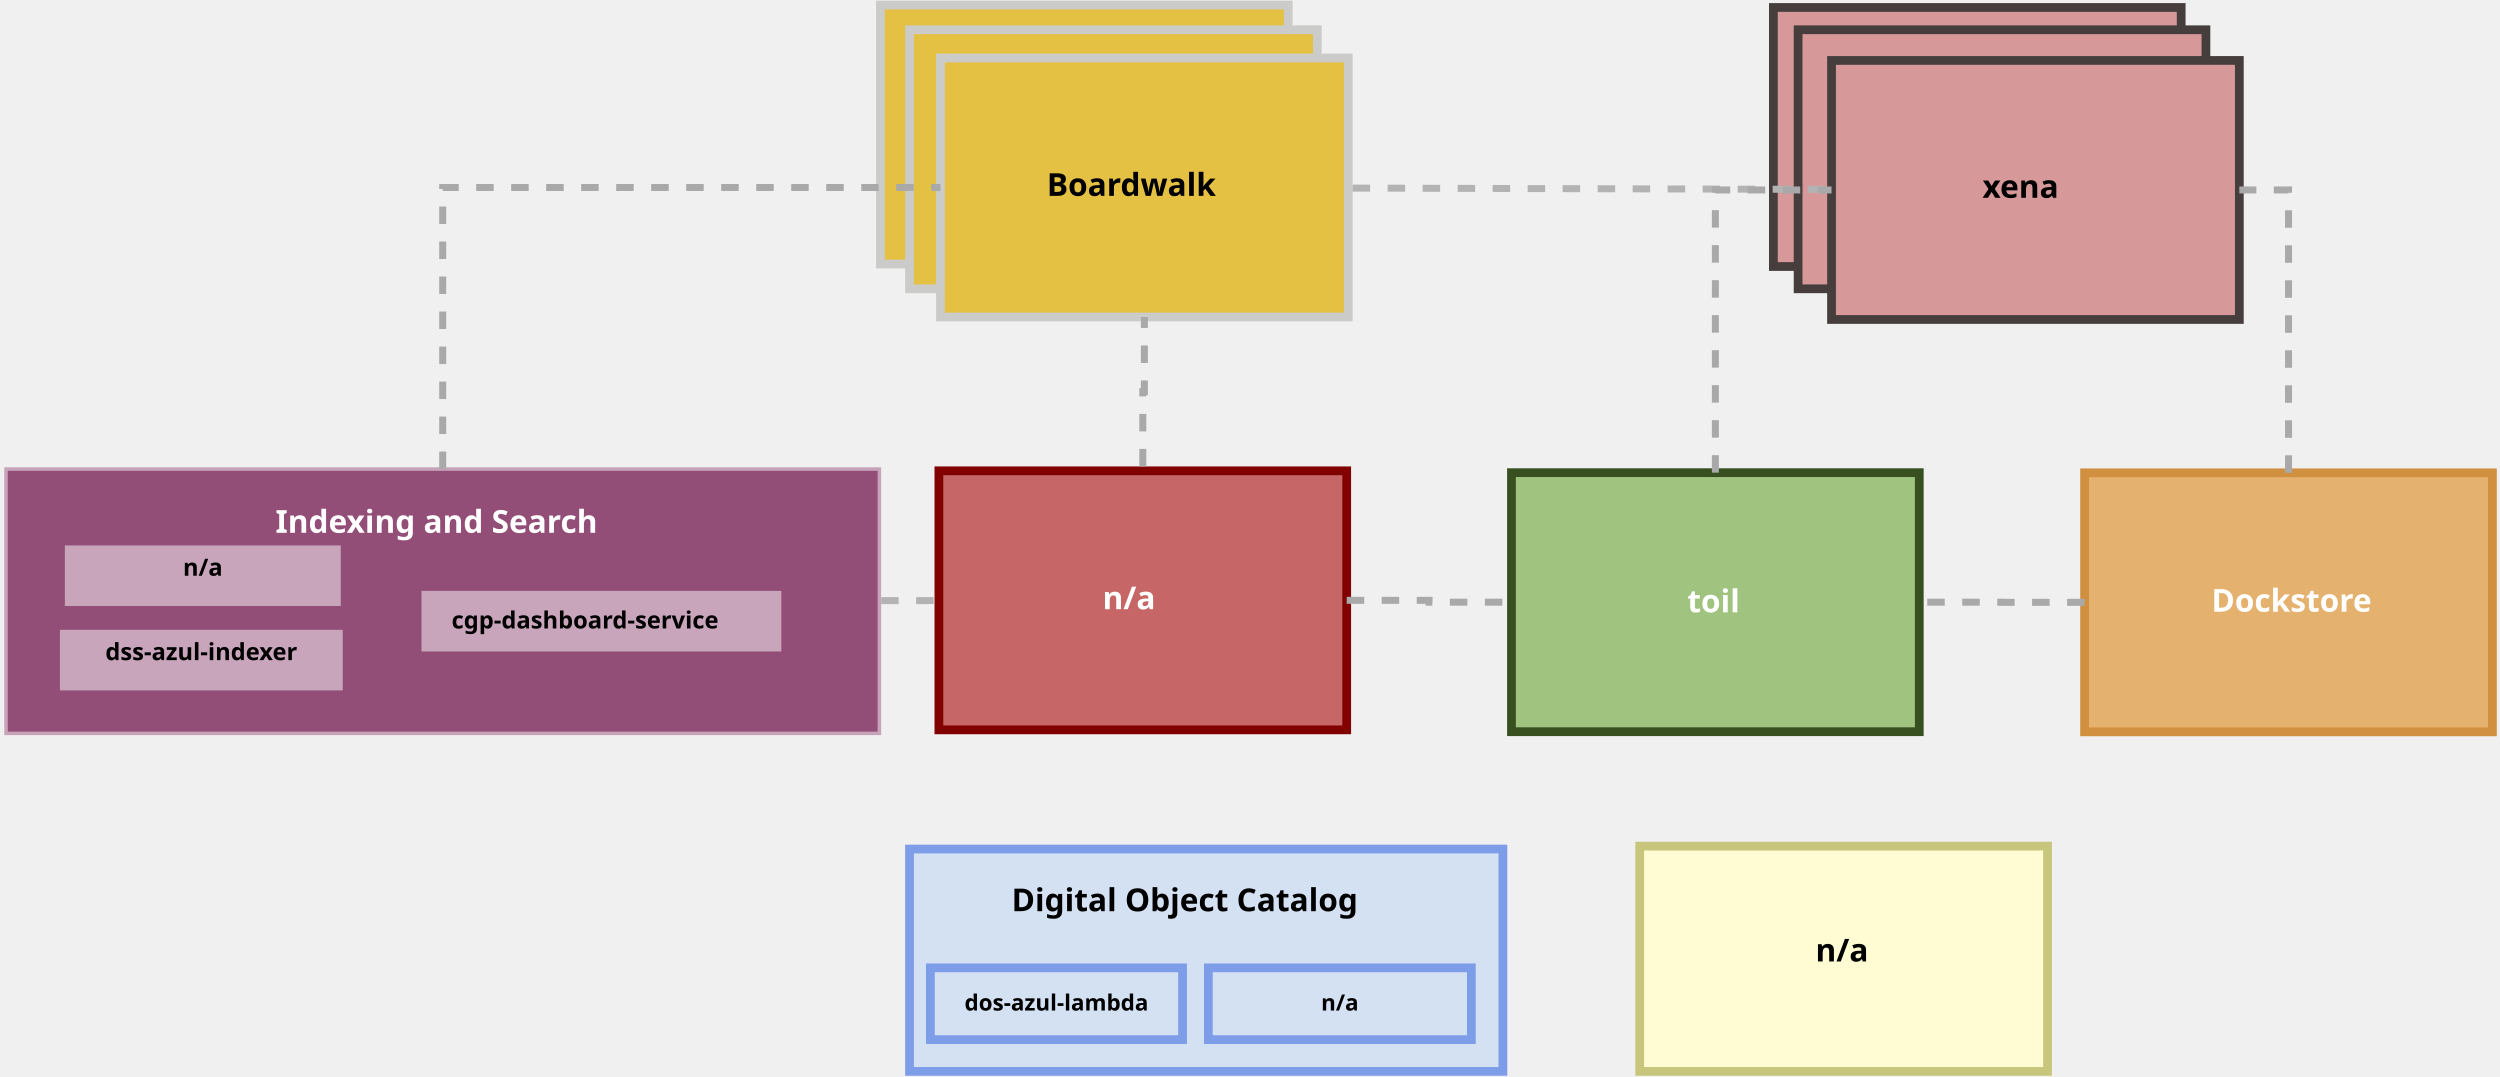
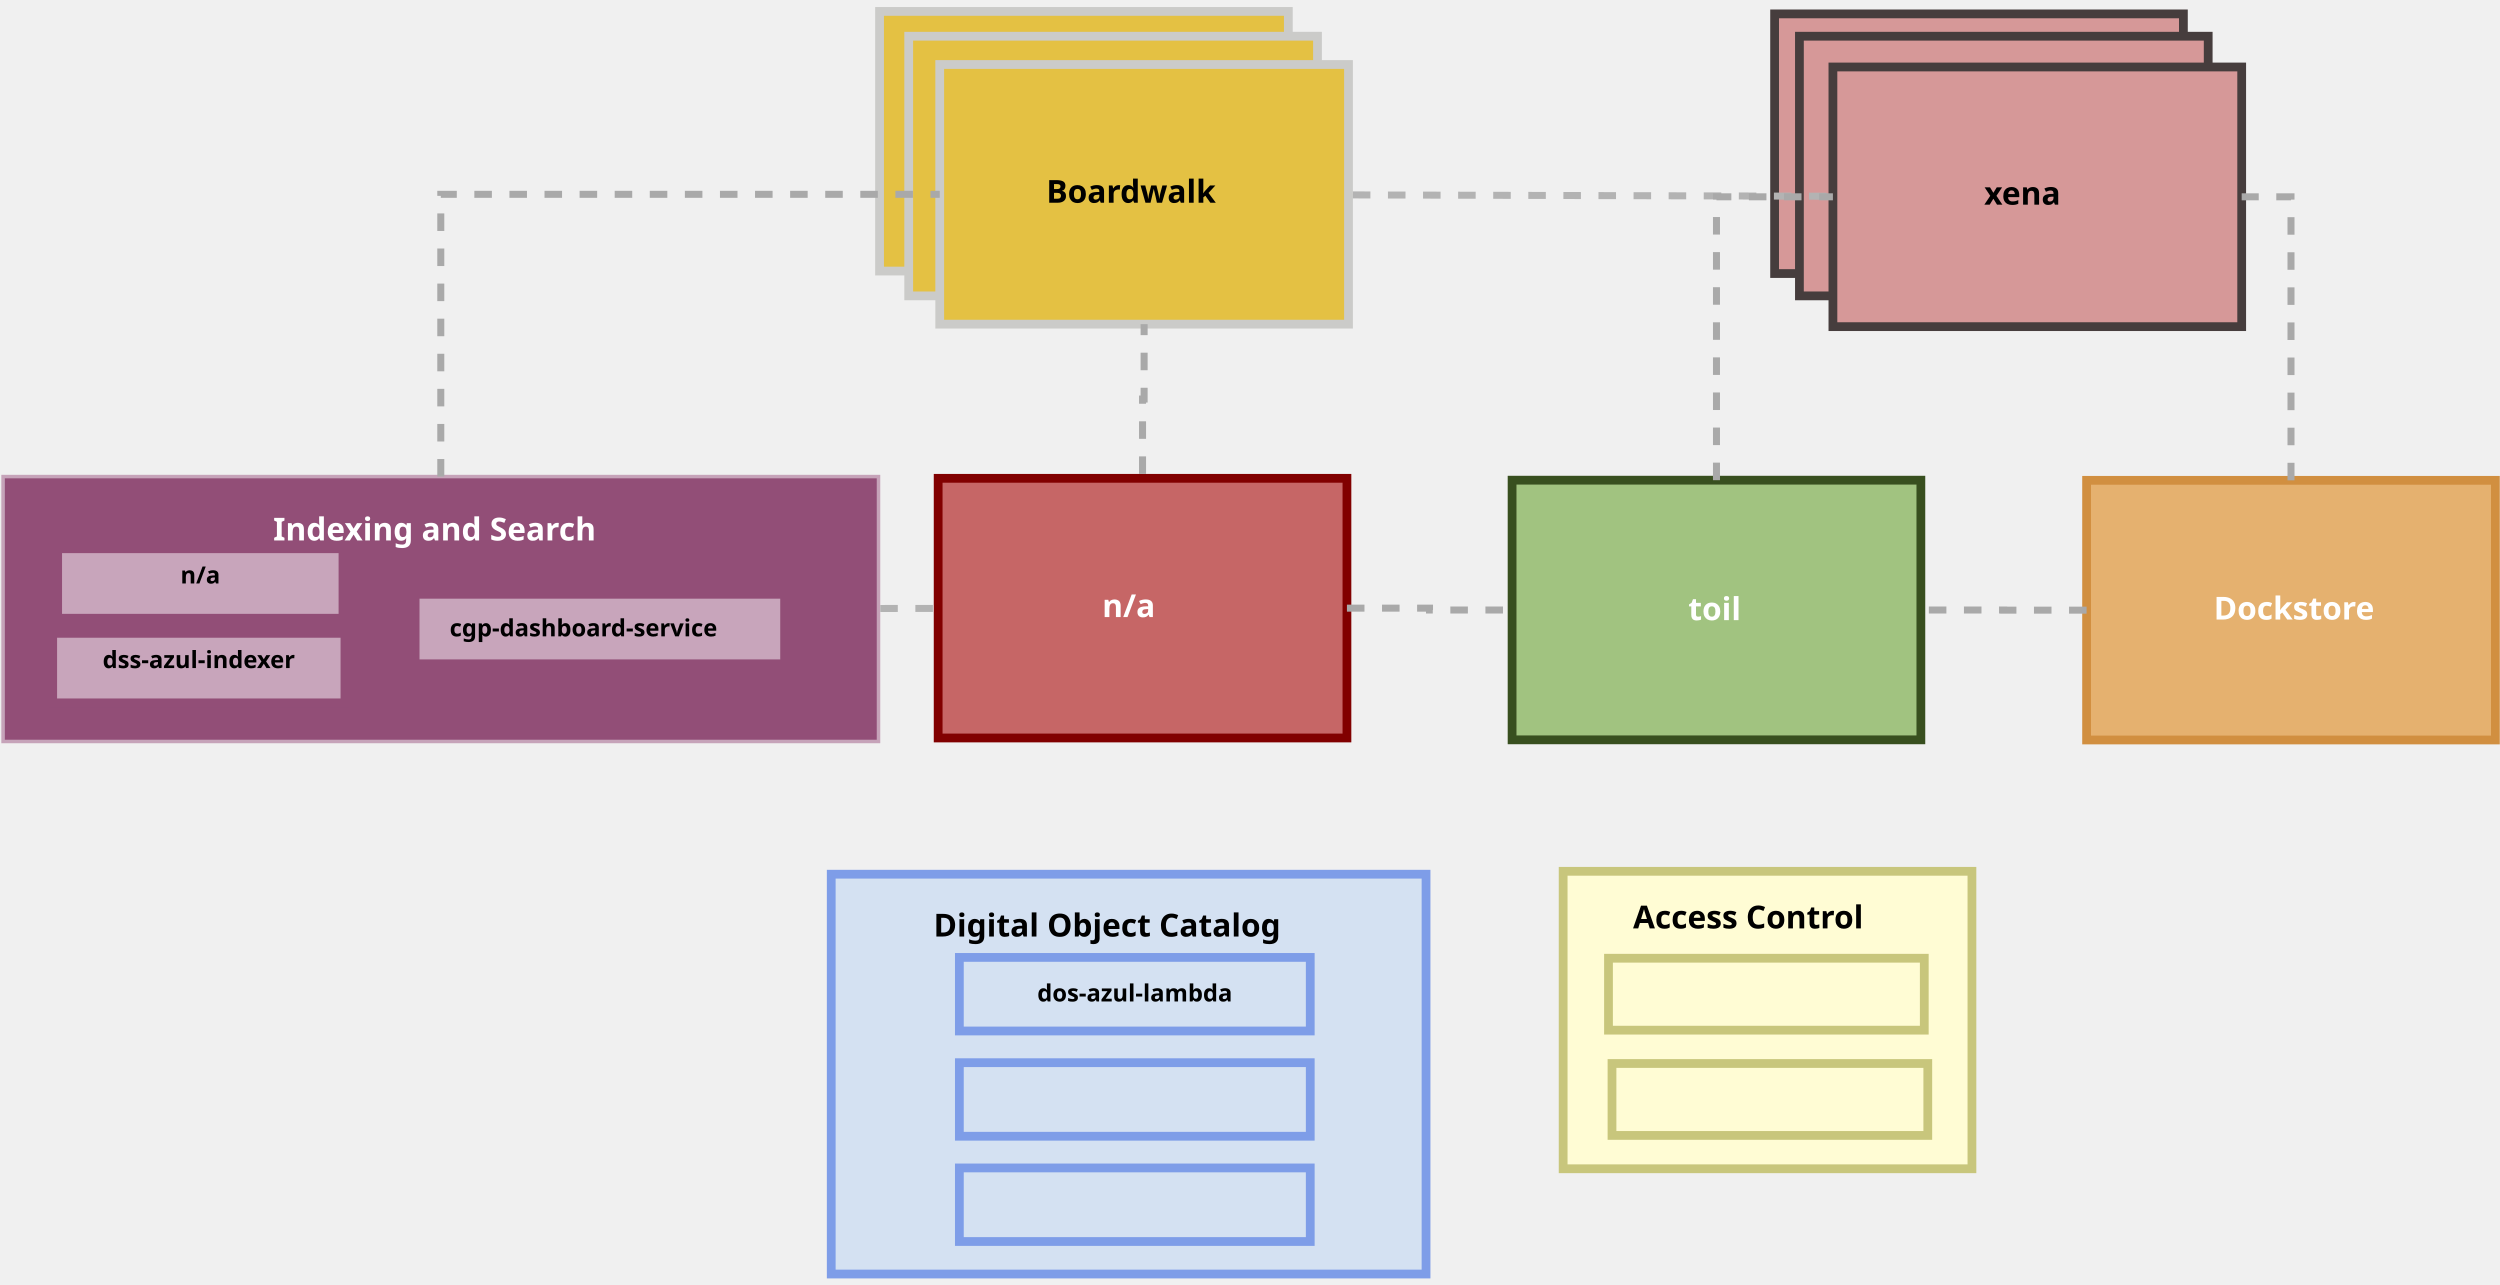
- <svg xmlns="http://www.w3.org/2000/svg" width="72cm" height="31cm" viewBox="289 307 1425 615">
+ <svg xmlns="http://www.w3.org/2000/svg" width="72cm" height="37cm" viewBox="289 307 1425 725">
  <defs />
  <g id="Background">
    <g>
      <rect style="fill: #924e77; fill-opacity: 1; stroke-opacity: 1; stroke-width: 2; stroke: #c6a3b9" x="290.754" y="575" width="498.996" height="151" rx="0" ry="0" />
      <text font-size="12.8" style="fill: #000000; fill-opacity: 1; stroke: none;text-anchor:middle;font-family:sans-serif;font-style:normal;font-weight:700" x="540.252" y="654.4">
        <tspan x="540.252" y="654.4" />
      </text>
    </g>
    <text font-size="18.062" style="fill: #ffffff; fill-opacity: 1; stroke: none;text-anchor:start;font-family:sans-serif;font-style:normal;font-weight:700" x="444.686" y="611.414">
      <tspan x="444.686" y="611.414">Indexing and Search</tspan>
    </text>
-     <rect style="fill: #c8a5bb; fill-opacity: 1; stroke-opacity: 1; stroke-width: 5; stroke: #924e77" x="321.867" y="616.132" width="162.635" height="39.621" rx="0" ry="0" />
+     <rect style="fill: #c8a5bb; fill-opacity: 1; stroke-opacity: 1; stroke-width: 5; stroke: #924e77" x="321.866" y="616.132" width="162.635" height="39.621" rx="0" ry="0" />
    <rect style="fill: #c8a5bb; fill-opacity: 1; stroke-opacity: 1; stroke-width: 5; stroke: #924e77" x="319.038" y="664.36" width="166.582" height="39.621" rx="0" ry="0" />
-     <text font-size="13.547" style="fill: #000000; fill-opacity: 1; stroke: none;text-anchor:middle;font-family:sans-serif;font-style:normal;font-weight:700" x="402.329" y="684.171">
-       <tspan x="402.329" y="684.171">dss-azul-indexer</tspan>
+     <text font-size="13.547" style="fill: #000000; fill-opacity: 1; stroke: none;text-anchor:middle;font-family:sans-serif;font-style:normal;font-weight:700" x="402.33" y="684.17">
+       <tspan x="402.33" y="684.17">dss-azul-indexer</tspan>
    </text>
-     <rect style="fill: #c8a5bb; fill-opacity: 1; stroke-opacity: 1; stroke-width: 5; stroke: #924e77" x="525.619" y="642.1" width="210.612" height="39.621" rx="0" ry="0" />
-     <text font-size="13.547" style="fill: #000000; fill-opacity: 1; stroke: none;text-anchor:start;font-family:sans-serif;font-style:normal;font-weight:700" x="545.311" y="666.071">
-       <tspan x="545.311" y="666.071">cgp-dashboard-service</tspan>
+     <rect style="fill: #c8a5bb; fill-opacity: 1; stroke-opacity: 1; stroke-width: 5; stroke: #924e77" x="525.618" y="642.1" width="210.612" height="39.621" rx="0" ry="0" />
+     <text font-size="13.547" style="fill: #000000; fill-opacity: 1; stroke: none;text-anchor:start;font-family:sans-serif;font-style:normal;font-weight:700" x="545.312" y="666.072">
+       <tspan x="545.312" y="666.072">cgp-dashboard-service</tspan>
    </text>
    <g>
      <rect style="fill: #c66666; fill-opacity: 1; stroke-opacity: 1; stroke-width: 5; stroke: #810000" x="823.75" y="576" width="233.002" height="148" rx="0" ry="0" />
      <text font-size="12.8" style="fill: #000000; fill-opacity: 1; stroke: none;text-anchor:middle;font-family:sans-serif;font-style:normal;font-weight:700" x="940.251" y="653.9">
        <tspan x="940.251" y="653.9" />
      </text>
    </g>
-     <text font-size="18.062" style="fill: #ffffff; fill-opacity: 1; stroke: none;text-anchor:start;font-family:sans-serif;font-style:normal;font-weight:700" x="878.936" y="651.543">
-       <tspan x="878.936" y="651.543" />
+     <text font-size="18.062" style="fill: #ffffff; fill-opacity: 1; stroke: none;text-anchor:start;font-family:sans-serif;font-style:normal;font-weight:700" x="878.936" y="651.544">
+       <tspan x="878.936" y="651.544" />
    </text>
    <g>
      <rect style="fill: #a1c380; fill-opacity: 1; stroke-opacity: 1; stroke-width: 5; stroke: #384f1f" x="1150.89" y="577.058" width="233.002" height="148" rx="0" ry="0" />
      <text font-size="12.8" style="fill: #000000; fill-opacity: 1; stroke: none;text-anchor:middle;font-family:sans-serif;font-style:normal;font-weight:700" x="1267.39" y="654.958">
        <tspan x="1267.39" y="654.958" />
      </text>
    </g>
    <text font-size="18.062" style="fill: #ffffff; fill-opacity: 1; stroke: none;text-anchor:start;font-family:sans-serif;font-style:normal;font-weight:700" x="1251.33" y="656.844">
      <tspan x="1251.33" y="656.844">toil</tspan>
    </text>
    <g>
      <rect style="fill: #e5b16f; fill-opacity: 1; stroke-opacity: 1; stroke-width: 5; stroke: #d18f40" x="1478.36" y="577.144" width="233.002" height="148" rx="0" ry="0" />
      <text font-size="12.8" style="fill: #000000; fill-opacity: 1; stroke: none;text-anchor:middle;font-family:sans-serif;font-style:normal;font-weight:700" x="1594.87" y="655.044">
        <tspan x="1594.87" y="655.044" />
      </text>
    </g>
    <text font-size="18.062" style="fill: #ffffff; fill-opacity: 1; stroke: none;text-anchor:start;font-family:sans-serif;font-style:normal;font-weight:700" x="1550.82" y="656.498">
      <tspan x="1550.82" y="656.498">Dockstore</tspan>
    </text>
    <g>
      <rect style="fill: #e4c143; fill-opacity: 1; stroke-opacity: 1; stroke-width: 5; stroke: #cbcbc9" x="790.35" y="309.858" width="233.002" height="148" rx="0" ry="0" />
      <text font-size="12.8" style="fill: #000000; fill-opacity: 1; stroke: none;text-anchor:middle;font-family:sans-serif;font-style:normal;font-weight:700" x="906.851" y="387.758">
        <tspan x="906.851" y="387.758" />
      </text>
    </g>
    <g>
-       <rect style="fill: #d4e1f2; fill-opacity: 1; stroke-opacity: 1; stroke-width: 5; stroke: #7e9de8" x="806.967" y="792.104" width="339.033" height="127.042" rx="0" ry="0" />
-       <text font-size="12.8" style="fill: #000000; fill-opacity: 1; stroke: none;text-anchor:middle;font-family:sans-serif;font-style:normal;font-weight:700" x="976.483" y="859.525">
-         <tspan x="976.483" y="859.525" />
-       </text>
-     </g>
-     <text font-size="18.062" style="fill: #000000; fill-opacity: 1; stroke: none;text-anchor:start;font-family:sans-serif;font-style:normal;font-weight:700" x="865.278" y="827.618">
-       <tspan x="865.278" y="827.618">Digital Object Catalog</tspan>
-     </text>
-     <g>
-       <rect style="fill: #fffcd4; fill-opacity: 1; stroke-opacity: 1; stroke-width: 5; stroke: #c8c67c" x="1224.16" y="790.453" width="233.002" height="128.693" rx="0" ry="0" />
-       <text font-size="12.8" style="fill: #000000; fill-opacity: 1; stroke: none;text-anchor:middle;font-family:sans-serif;font-style:normal;font-weight:700" x="1340.66" y="858.7">
-         <tspan x="1340.66" y="858.7" />
-       </text>
-     </g>
-     <text font-size="18.062" style="fill: #000000; fill-opacity: 1; stroke: none;text-anchor:start;font-family:sans-serif;font-style:normal;font-weight:700" x="1324.6" y="856.334">
-       <tspan x="1324.6" y="856.334">n/a</tspan>
-     </text>
-     <g>
-       <rect style="fill: #d4e1f2; fill-opacity: 1; stroke-opacity: 1; stroke-width: 5; stroke: #7e9de8" x="818.873" y="859.987" width="144.1" height="41" rx="0" ry="0" />
-       <text font-size="12.8" style="fill: #000000; fill-opacity: 1; stroke: none;text-anchor:middle;font-family:sans-serif;font-style:normal;font-weight:700" x="890.923" y="884.387">
-         <tspan x="890.923" y="884.387">dos-azul-lambda</tspan>
+       <rect style="fill: #e4c143; fill-opacity: 1; stroke-opacity: 1; stroke-width: 5; stroke: #cbcbc9" x="806.966" y="324" width="233.002" height="148" rx="0" ry="0" />
+       <text font-size="12.8" style="fill: #000000; fill-opacity: 1; stroke: none;text-anchor:middle;font-family:sans-serif;font-style:normal;font-weight:700" x="923.467" y="401.9">
+         <tspan x="923.467" y="401.9" />
      </text>
    </g>
    <g>
-       <rect style="fill: #d4e1f2; fill-opacity: 1; stroke-opacity: 1; stroke-width: 5; stroke: #7e9de8" x="977.708" y="859.987" width="150.264" height="41" rx="0" ry="0" />
-       <text font-size="12.8" style="fill: #000000; fill-opacity: 1; stroke: none;text-anchor:middle;font-family:sans-serif;font-style:normal;font-weight:700" x="1052.84" y="884.387">
-         <tspan x="1052.84" y="884.387">n/a</tspan>
+       <rect style="fill: #e4c143; fill-opacity: 1; stroke-opacity: 1; stroke-width: 5; stroke: #cbcbc9" x="824.644" y="340.122" width="233.002" height="148" rx="0" ry="0" />
+       <text font-size="12.8" style="fill: #000000; fill-opacity: 1; stroke: none;text-anchor:middle;font-family:sans-serif;font-style:normal;font-weight:700" x="941.145" y="418.022">
+         <tspan x="941.145" y="418.022" />
      </text>
    </g>
-     <g>
-       <rect style="fill: #e4c143; fill-opacity: 1; stroke-opacity: 1; stroke-width: 5; stroke: #cbcbc9" x="806.967" y="324" width="233.002" height="148" rx="0" ry="0" />
-       <text font-size="12.8" style="fill: #000000; fill-opacity: 1; stroke: none;text-anchor:middle;font-family:sans-serif;font-style:normal;font-weight:700" x="923.468" y="401.9">
-         <tspan x="923.468" y="401.9" />
-       </text>
-     </g>
-     <g>
-       <rect style="fill: #e4c143; fill-opacity: 1; stroke-opacity: 1; stroke-width: 5; stroke: #cbcbc9" x="824.645" y="340.122" width="233.002" height="148" rx="0" ry="0" />
-       <text font-size="12.8" style="fill: #000000; fill-opacity: 1; stroke: none;text-anchor:middle;font-family:sans-serif;font-style:normal;font-weight:700" x="941.146" y="418.022">
-         <tspan x="941.146" y="418.022" />
-       </text>
-     </g>
-     <text font-size="18.062" style="fill: #000000; fill-opacity: 1; stroke: none;text-anchor:start;font-family:sans-serif;font-style:normal;font-weight:700" x="885.431" y="418.91">
-       <tspan x="885.431" y="418.91">Boardwalk</tspan>
+     <text font-size="18.062" style="fill: #000000; fill-opacity: 1; stroke: none;text-anchor:start;font-family:sans-serif;font-style:normal;font-weight:700" x="885.43" y="418.91">
+       <tspan x="885.43" y="418.91">Boardwalk</tspan>
    </text>
    <g>
      <rect style="fill: #d69898; fill-opacity: 1; stroke-opacity: 1; stroke-width: 5; stroke: #463d3d" x="1300.53" y="311.272" width="233.002" height="148" rx="0" ry="0" />
      <text font-size="12.8" style="fill: #000000; fill-opacity: 1; stroke: none;text-anchor:middle;font-family:sans-serif;font-style:normal;font-weight:700" x="1417.03" y="389.172">
        <tspan x="1417.03" y="389.172" />
      </text>
    </g>
    <g>
      <rect style="fill: #d69898; fill-opacity: 1; stroke-opacity: 1; stroke-width: 5; stroke: #463d3d" x="1314.67" y="324" width="233.002" height="148" rx="0" ry="0" />
      <text font-size="12.8" style="fill: #000000; fill-opacity: 1; stroke: none;text-anchor:middle;font-family:sans-serif;font-style:normal;font-weight:700" x="1431.17" y="401.9">
        <tspan x="1431.17" y="401.9" />
      </text>
    </g>
    <g>
      <rect style="fill: #d69898; fill-opacity: 1; stroke-opacity: 1; stroke-width: 5; stroke: #463d3d" x="1333.76" y="341.536" width="233.002" height="148" rx="0" ry="0" />
      <text font-size="12.8" style="fill: #000000; fill-opacity: 1; stroke: none;text-anchor:middle;font-family:sans-serif;font-style:normal;font-weight:700" x="1450.26" y="419.436">
        <tspan x="1450.26" y="419.436" />
      </text>
    </g>
    <text font-size="18.062" style="fill: #000000; fill-opacity: 1; stroke: none;text-anchor:start;font-family:sans-serif;font-style:normal;font-weight:700" x="1420" y="420">
      <tspan x="1420" y="420">xena</tspan>
    </text>
    <line style="fill: none; stroke-opacity: 1; stroke-width: 4; stroke-dasharray: 10; stroke: #b3b3b3" x1="790.752" y1="650.187" x2="821.245" y2="650.149" />
-     <line style="fill: none; stroke-opacity: 1; stroke-width: 4; stroke-dasharray: 10; stroke: #b3b3b3" x1="1060.13" y1="414.452" x2="1331.28" y2="415.205" />
-     <polyline style="fill: none; stroke-opacity: 1; stroke-width: 4; stroke-dasharray: 10; stroke: #a9a9a9" points="540.252,575 540.252,414.122 824.645,414.122 " />
-     <polyline style="fill: none; stroke-opacity: 1; stroke-width: 4; stroke-dasharray: 10; stroke: #a9a9a9" points="940.251,573.491 940.251,530.806 941.146,530.806 941.146,488.122 " />
+     <line style="fill: none; stroke-opacity: 1; stroke-width: 4; stroke-dasharray: 10; stroke: #b3b3b3" x1="1060.13" y1="414.452" x2="1331.28" y2="415.206" />
+     <polyline style="fill: none; stroke-opacity: 1; stroke-width: 4; stroke-dasharray: 10; stroke: #a9a9a9" points="540.252,575 540.252,414.122 824.644,414.122 " />
+     <polyline style="fill: none; stroke-opacity: 1; stroke-width: 4; stroke-dasharray: 10; stroke: #a9a9a9" points="940.251,573.491 940.251,530.806 941.145,530.806 941.145,488.122 " />
    <polyline style="fill: none; stroke-opacity: 1; stroke-width: 4; stroke-dasharray: 10; stroke: #a9a9a9" points="1056.75,650 1103.82,650 1103.82,651.058 1150.89,651.058 " />
    <polyline style="fill: none; stroke-opacity: 1; stroke-width: 4; stroke-dasharray: 10; stroke: #a9a9a9" points="1478.36,651.144 1431.13,651.144 1431.13,651.058 1383.89,651.058 " />
    <polyline style="fill: none; stroke-opacity: 1; stroke-width: 4; stroke-dasharray: 10; stroke: #a9a9a9" points="1267.39,577.058 1267.39,415.536 1333.76,415.536 " />
    <polyline style="fill: none; stroke-opacity: 1; stroke-width: 4; stroke-dasharray: 10; stroke: #a9a9a9" points="1594.87,577.144 1594.87,415.536 1566.76,415.536 " />
-     <text font-size="18.062" style="fill: #ffffff; fill-opacity: 1; stroke: none;text-anchor:start;font-family:sans-serif;font-style:normal;font-weight:700" x="917.251" y="655.084">
-       <tspan x="917.251" y="655.084">n/a</tspan>
+     <text font-size="18.062" style="fill: #ffffff; fill-opacity: 1; stroke: none;text-anchor:start;font-family:sans-serif;font-style:normal;font-weight:700" x="917.25" y="655.084">
+       <tspan x="917.25" y="655.084">n/a</tspan>
    </text>
    <text font-size="13.547" style="fill: #000000; fill-opacity: 1; stroke: none;text-anchor:middle;font-family:sans-serif;font-style:normal;font-weight:700" x="403.184" y="635.942">
      <tspan x="403.184" y="635.942">n/a</tspan>
    </text>
+     <g>
+       <rect style="fill: #d4e1f2; fill-opacity: 1; stroke-opacity: 1; stroke-width: 5; stroke: #7e9de8" x="762.806" y="801.652" width="339.033" height="227.896" rx="0" ry="0" />
+       <text font-size="12.8" style="fill: #000000; fill-opacity: 1; stroke: none;text-anchor:middle;font-family:sans-serif;font-style:normal;font-weight:700" x="932.322" y="919.5">
+         <tspan x="932.322" y="919.5" />
+       </text>
+     </g>
+     <text font-size="18.062" style="fill: #000000; fill-opacity: 1; stroke: none;text-anchor:start;font-family:sans-serif;font-style:normal;font-weight:700" x="821.118" y="837.166">
+       <tspan x="821.118" y="837.166">Digital Object Catalog</tspan>
+     </text>
+     <g>
+       <rect style="fill: #fffcd4; fill-opacity: 1; stroke-opacity: 1; stroke-width: 5; stroke: #c8c67c" x="1180" y="800" width="233.002" height="169.548" rx="0" ry="0" />
+       <text font-size="12.8" style="fill: #000000; fill-opacity: 1; stroke: none;text-anchor:middle;font-family:sans-serif;font-style:normal;font-weight:700" x="1296.5" y="888.674">
+         <tspan x="1296.5" y="888.674" />
+       </text>
+     </g>
+     <text font-size="18.062" style="fill: #000000; fill-opacity: 1; stroke: none;text-anchor:start;font-family:sans-serif;font-style:normal;font-weight:700" x="1219.84" y="832.548">
+       <tspan x="1219.84" y="832.548">Access Control</tspan>
+     </text>
+     <g>
+       <rect style="fill: #d4e1f2; fill-opacity: 1; stroke-opacity: 1; stroke-width: 5; stroke: #7e9de8" x="835.84" y="849.081" width="200" height="41.933" rx="0" ry="0" />
+       <text font-size="13.547" style="fill: #000000; fill-opacity: 1; stroke: none;text-anchor:middle;font-family:sans-serif;font-style:normal;font-weight:700" x="935.84" y="874.181">
+         <tspan x="935.84" y="874.181">dos-azul-lambda</tspan>
+       </text>
+     </g>
+     <g>
+       <rect style="fill: #d4e1f2; fill-opacity: 1; stroke-opacity: 1; stroke-width: 5; stroke: #7e9de8" x="835.84" y="909.081" width="200" height="41.933" rx="0" ry="0" />
+       <text font-size="13.547" style="fill: #000000; fill-opacity: 1; stroke: none;text-anchor:middle;font-family:sans-serif;font-style:normal;font-weight:700" x="935.84" y="934.181">
+         <tspan x="935.84" y="934.181" />
+       </text>
+     </g>
+     <g>
+       <rect style="fill: #fffcd4; fill-opacity: 1; stroke-opacity: 1; stroke-width: 5; stroke: #c8c67c" x="1205.84" y="849.548" width="180" height="41" rx="0" ry="0" />
+       <text font-size="12.8" style="fill: #000000; fill-opacity: 1; stroke: none;text-anchor:middle;font-family:sans-serif;font-style:normal;font-weight:700" x="1295.84" y="873.948">
+         <tspan x="1295.84" y="873.948" />
+       </text>
+     </g>
+     <g>
+       <rect style="fill: #fffcd4; fill-opacity: 1; stroke-opacity: 1; stroke-width: 5; stroke: #c8c67c" x="1207.84" y="909.548" width="180" height="41" rx="0" ry="0" />
+       <text font-size="12.8" style="fill: #000000; fill-opacity: 1; stroke: none;text-anchor:middle;font-family:sans-serif;font-style:normal;font-weight:700" x="1297.84" y="933.948">
+         <tspan x="1297.84" y="933.948" />
+       </text>
+     </g>
+     <g>
+       <rect style="fill: #d4e1f2; fill-opacity: 1; stroke-opacity: 1; stroke-width: 5; stroke: #7e9de8" x="835.84" y="969.081" width="200" height="41.933" rx="0" ry="0" />
+       <text font-size="13.547" style="fill: #000000; fill-opacity: 1; stroke: none;text-anchor:middle;font-family:sans-serif;font-style:normal;font-weight:700" x="935.84" y="994.181">
+         <tspan x="935.84" y="994.181" />
+       </text>
+     </g>
+     <text font-size="13.547" style="fill: #000000; fill-opacity: 1; stroke: none;text-anchor:middle;font-family:sans-serif;font-style:normal;font-weight:700" x="1295.84" y="870.048">
+       <tspan x="1295.84" y="870.048" />
+     </text>
+     <text font-size="13.547" style="fill: #000000; fill-opacity: 1; stroke: none;text-anchor:middle;font-family:sans-serif;font-style:normal;font-weight:700" x="1297.84" y="930.048">
+       <tspan x="1297.84" y="930.048" />
+     </text>
  </g>
</svg>
